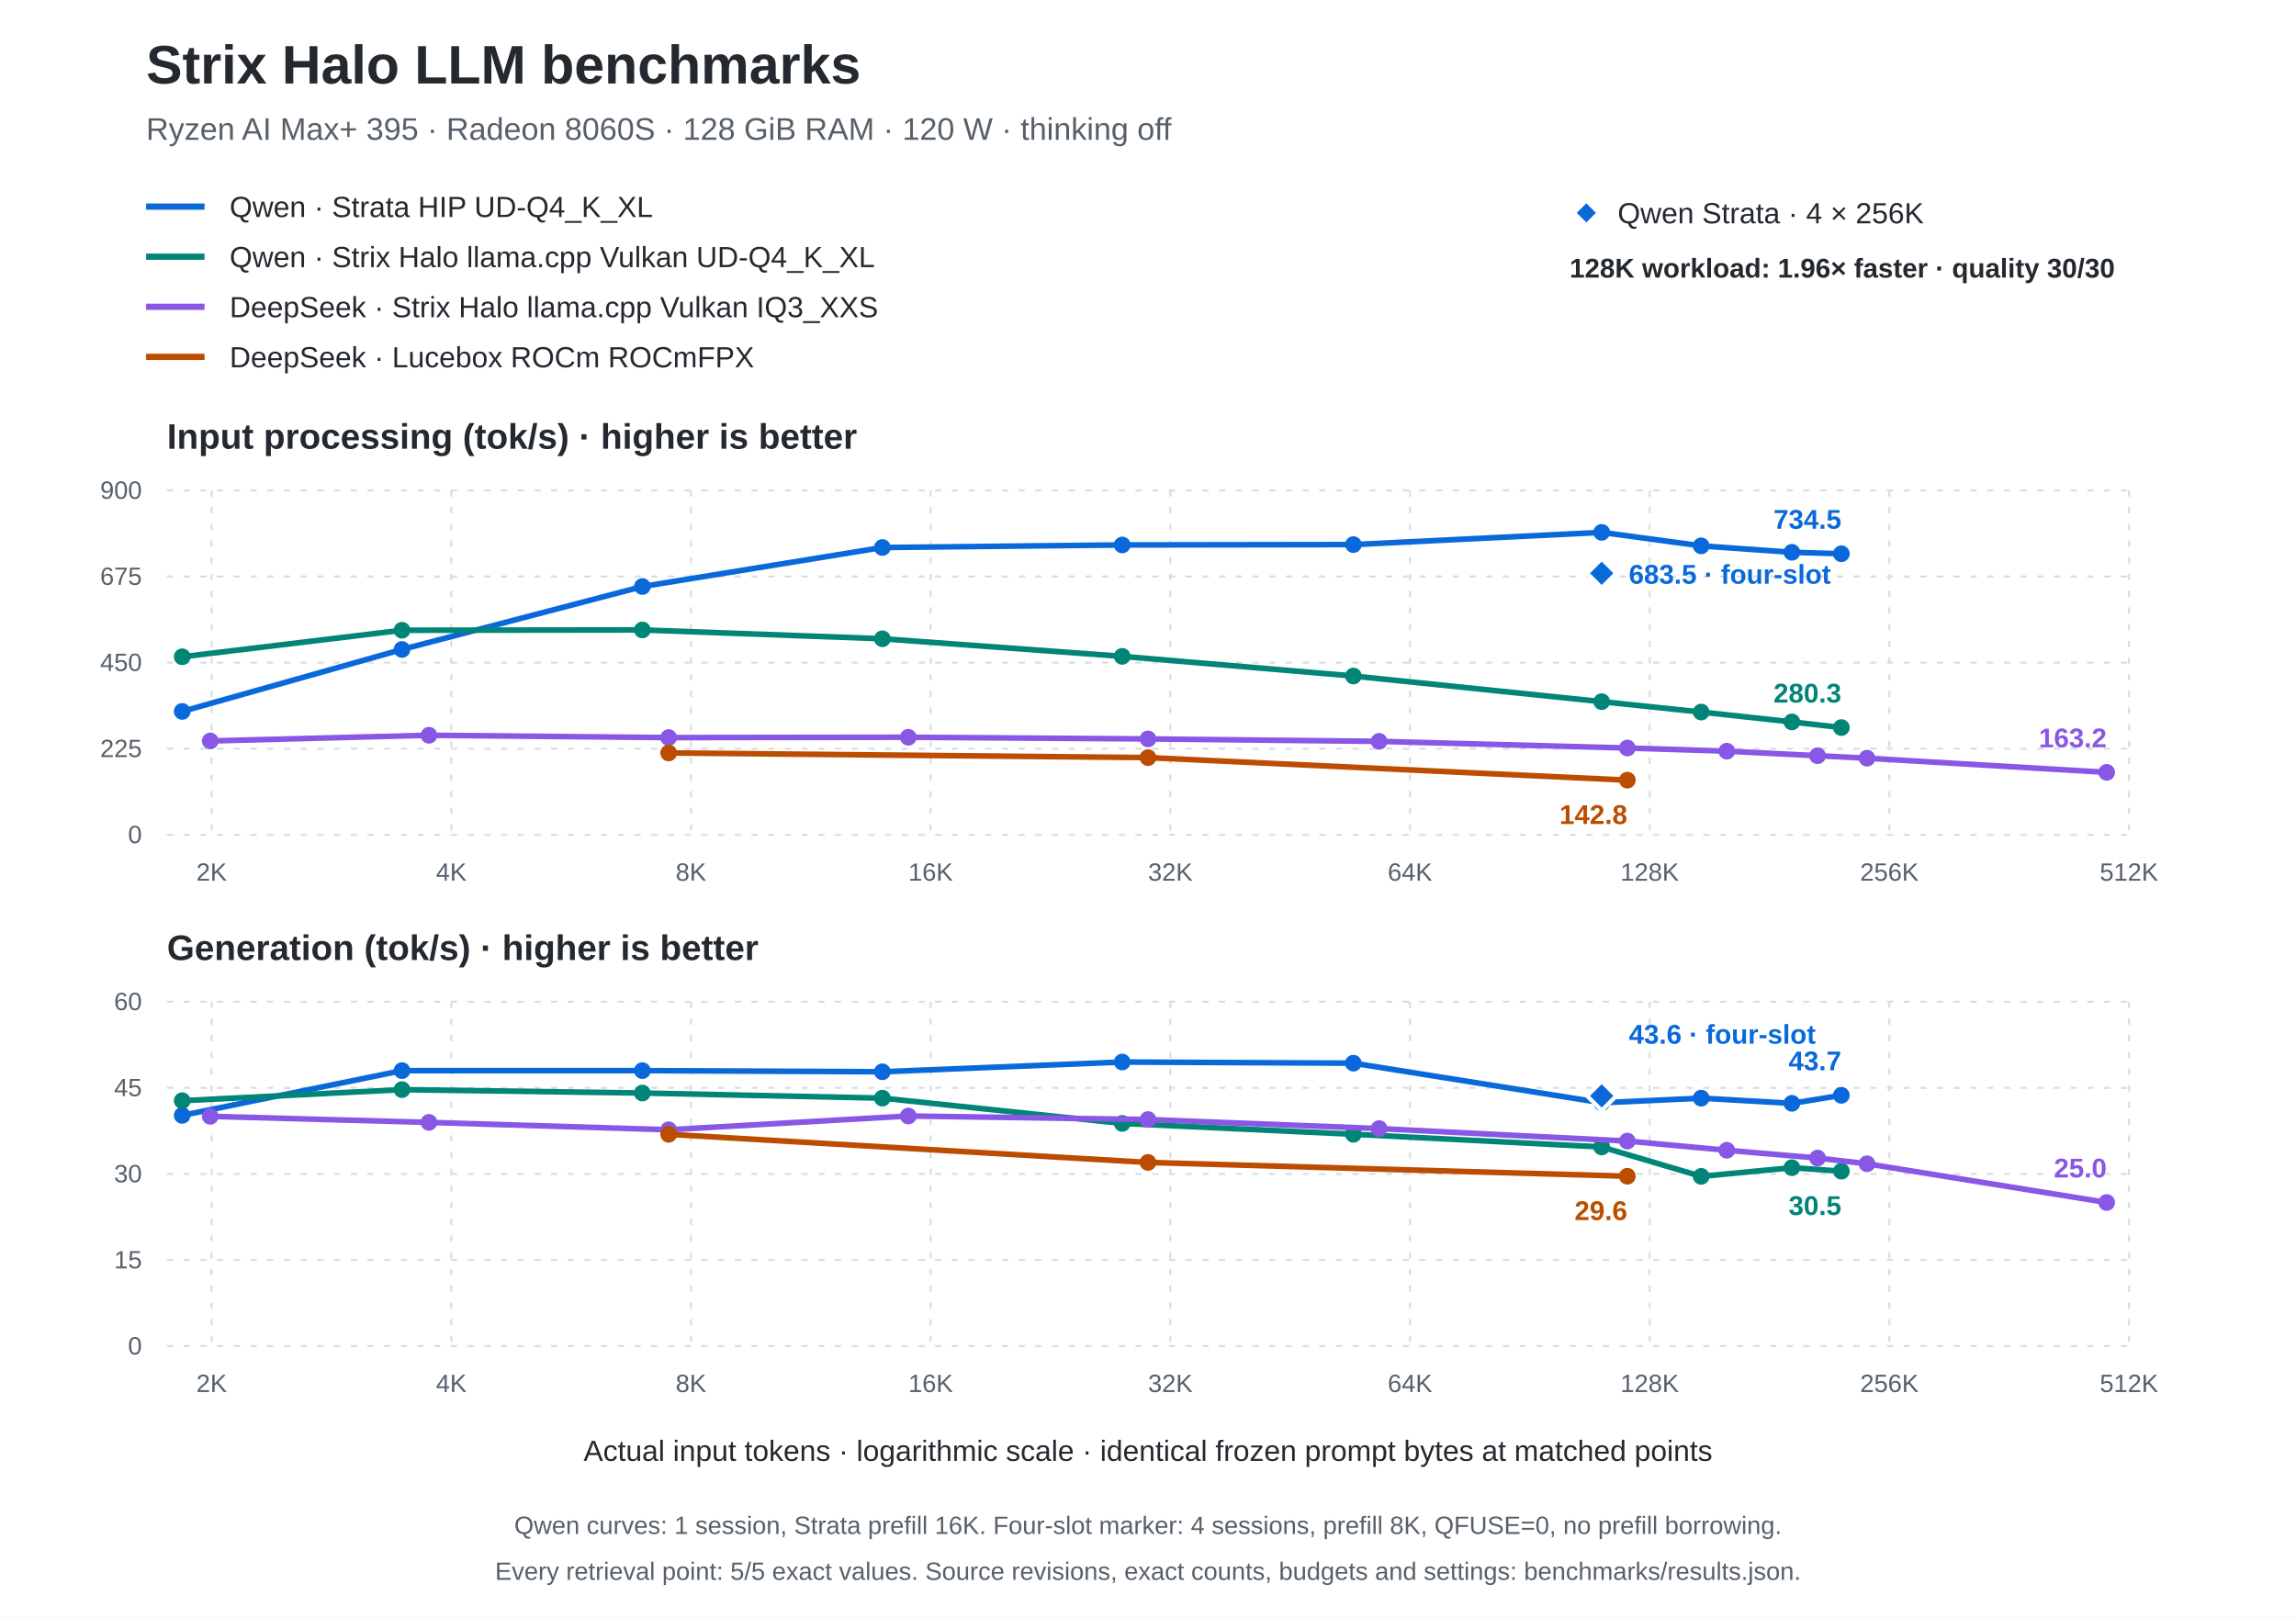
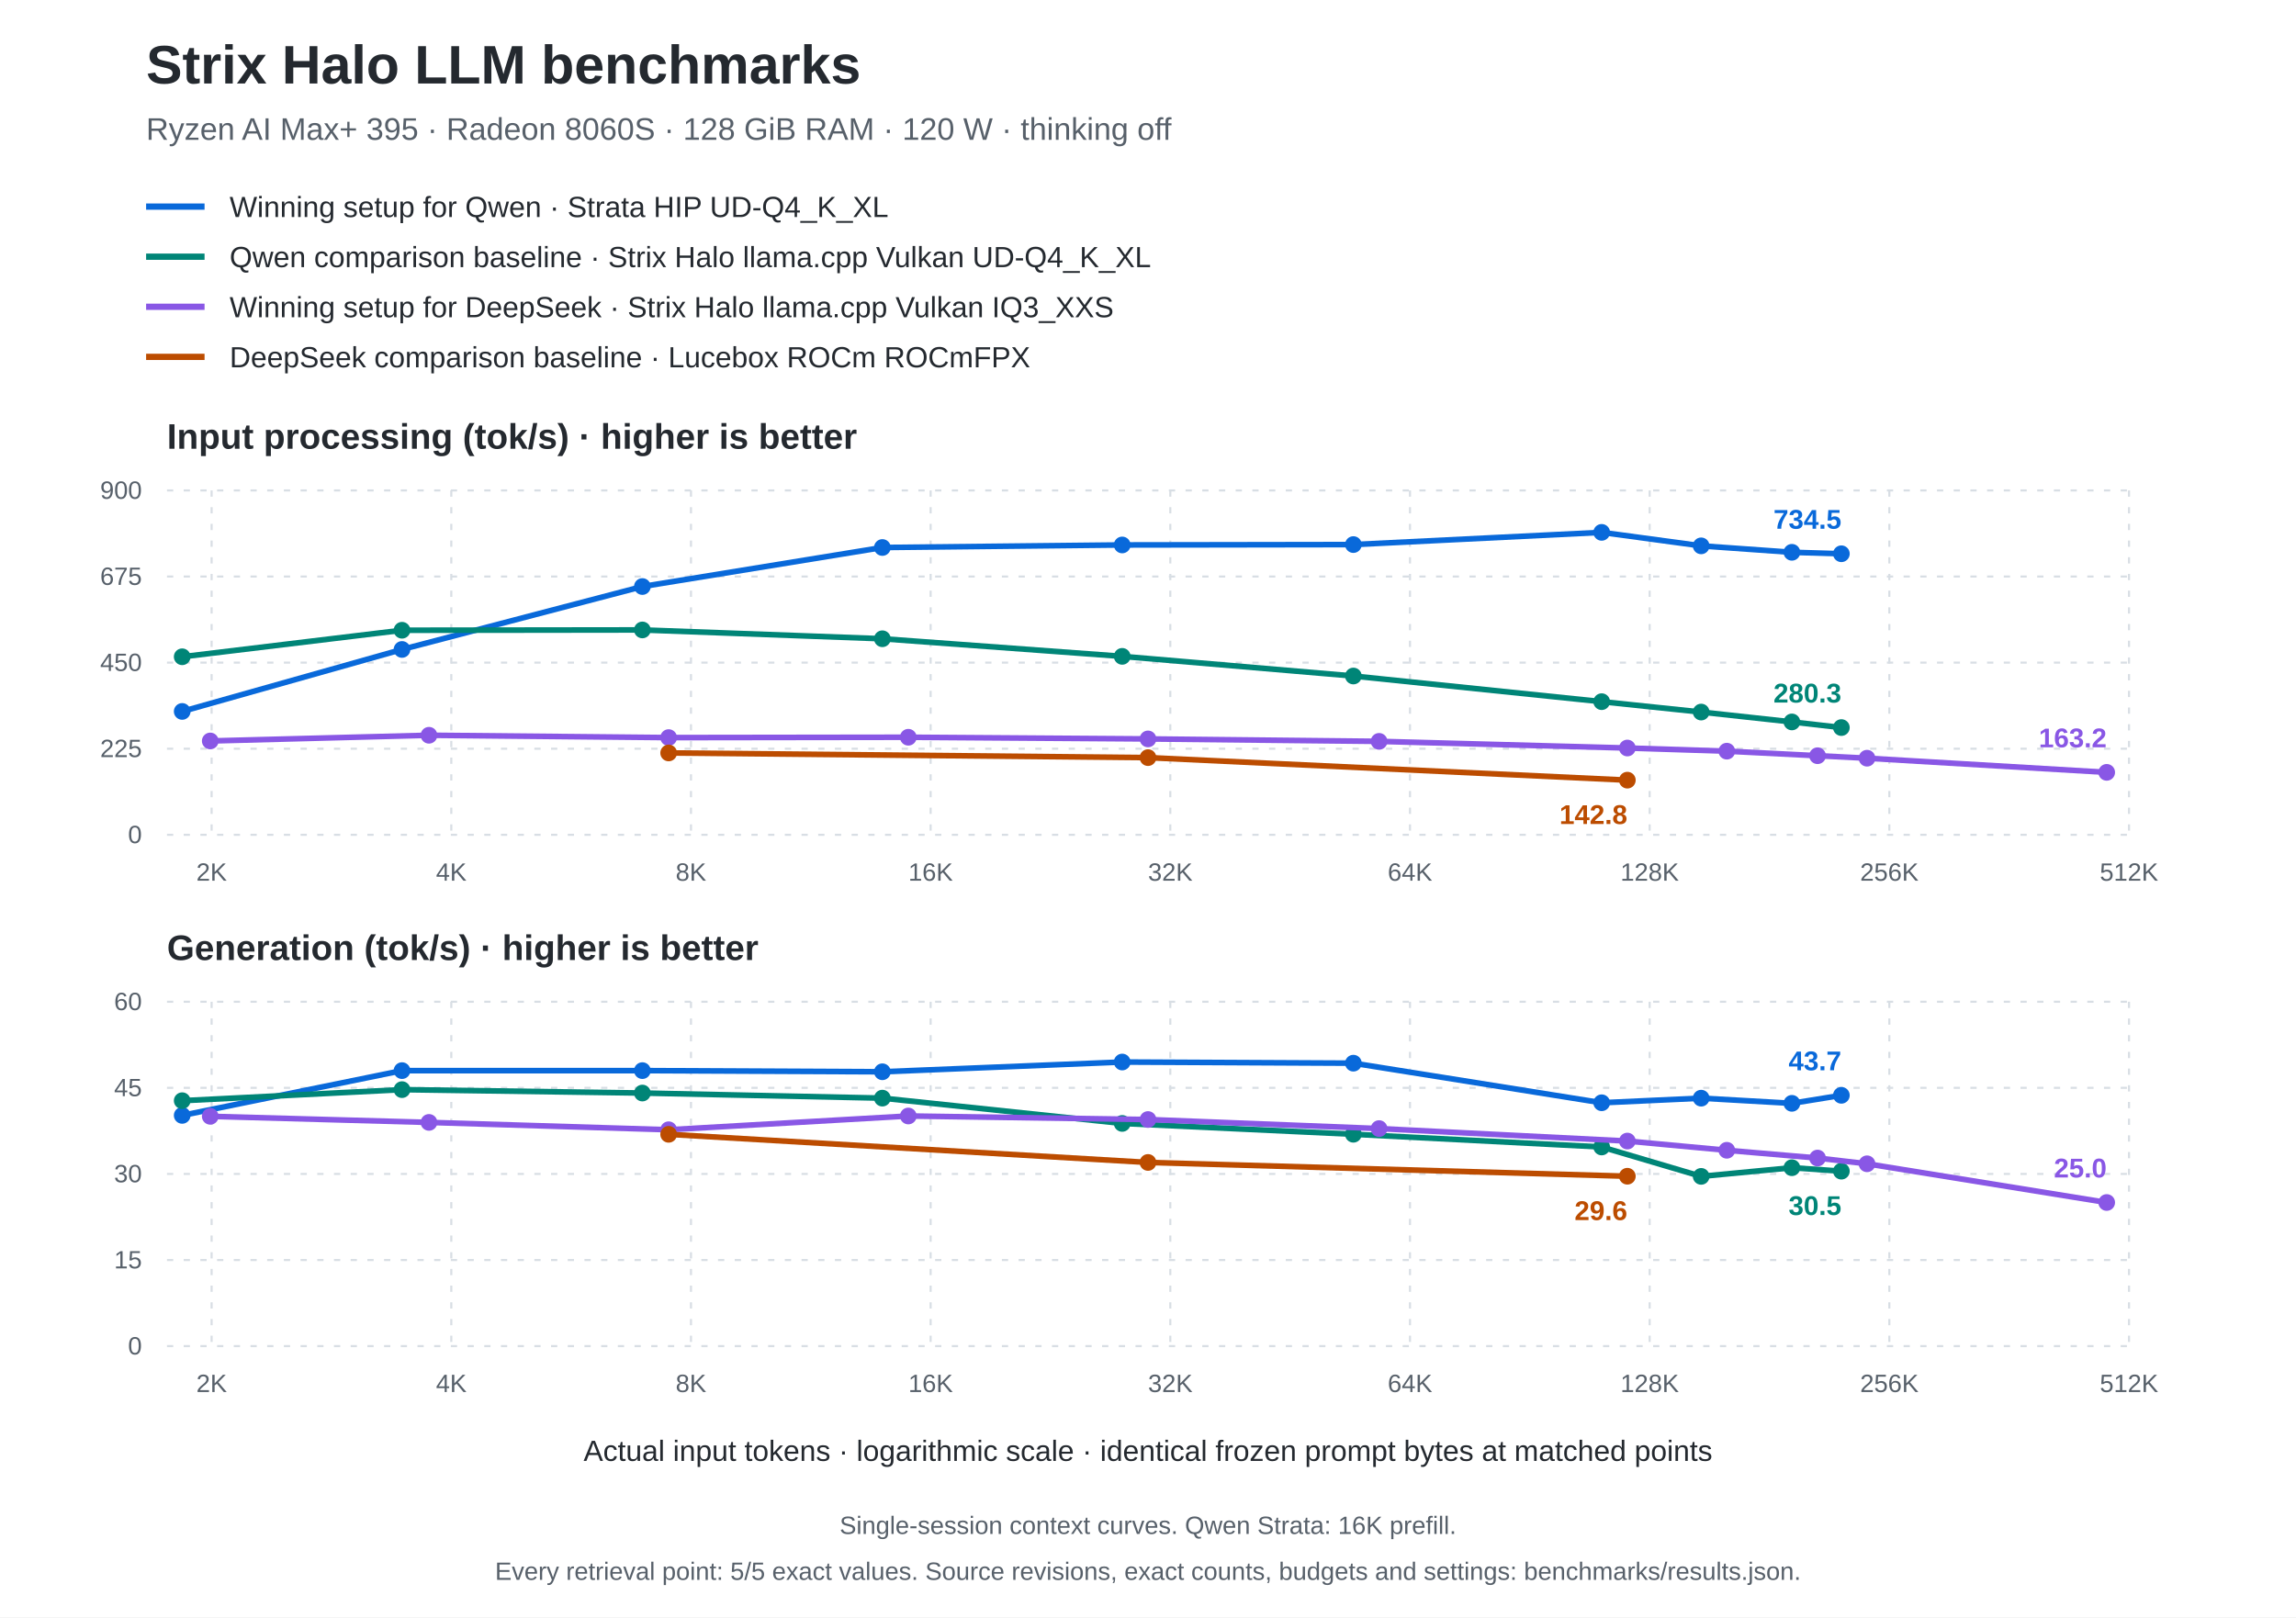
<svg xmlns="http://www.w3.org/2000/svg" viewBox="0 0 1100 775" role="img" aria-labelledby="title desc">
  <style>text{font-family:Arial,sans-serif;fill:#24292f}.title{font-size:26px;font-weight:700}.sub{font-size:15px;fill:#57606a}.label{font-size:14px}.tick{font-size:12px;fill:#57606a}.panel{font-size:17px;font-weight:700}.grid{stroke:#d8dee4;stroke-dasharray:3 5}.value{font-size:13px;font-weight:700}</style>
  <rect width="1100" height="775" fill="white" />
  <text x="70" y="40" class="title">Strix Halo LLM benchmarks</text>
  <text x="70" y="67" class="sub">Ryzen AI Max+ 395 · Radeon 8060S · 128 GiB RAM · 120 W · thinking off</text>
  <line x1="70" y1="99" x2="98" y2="99" stroke="#0969da" stroke-width="3" />
-   <text x="110" y="104" class="label">Qwen · Strata HIP UD-Q4_K_XL</text>
+   <text x="110" y="104" class="label">Winning setup for Qwen · Strata HIP UD-Q4_K_XL</text>
  <line x1="70" y1="123" x2="98" y2="123" stroke="#008577" stroke-width="3" />
-   <text x="110" y="128" class="label">Qwen · Strix Halo llama.cpp Vulkan UD-Q4_K_XL</text>
+   <text x="110" y="128" class="label">Qwen comparison baseline · Strix Halo llama.cpp Vulkan UD-Q4_K_XL</text>
  <line x1="70" y1="147" x2="98" y2="147" stroke="#8957e5" stroke-width="3" />
-   <text x="110" y="152" class="label">DeepSeek · Strix Halo llama.cpp Vulkan IQ3_XXS</text>
+   <text x="110" y="152" class="label">Winning setup for DeepSeek · Strix Halo llama.cpp Vulkan IQ3_XXS</text>
  <line x1="70" y1="171" x2="98" y2="171" stroke="#bc4c00" stroke-width="3" />
-   <text x="110" y="176" class="label">DeepSeek · Lucebox ROCm ROCmFPX</text>
-   <path d="M760 96 l6 6 -6 6 -6 -6 Z" fill="#0969da" stroke="white" stroke-width="2" />
-   <text x="775" y="107" class="label">Qwen Strata · 4 × 256K</text>
-   <text x="752" y="133" class="value">128K workload: 1.96× faster · quality 30/30</text>
+   <text x="110" y="176" class="label">DeepSeek comparison baseline · Lucebox ROCm ROCmFPX</text>
  <text x="80" y="215" class="panel">Input processing (tok/s) · higher is better</text>
  <line class="grid" x1="80" y1="400.00" x2="1020" y2="400.00" />
  <text class="tick" x="68" y="404.00" text-anchor="end">0</text>
  <line class="grid" x1="80" y1="358.75" x2="1020" y2="358.75" />
  <text class="tick" x="68" y="362.75" text-anchor="end">225</text>
  <line class="grid" x1="80" y1="317.50" x2="1020" y2="317.50" />
  <text class="tick" x="68" y="321.50" text-anchor="end">450</text>
  <line class="grid" x1="80" y1="276.25" x2="1020" y2="276.25" />
  <text class="tick" x="68" y="280.25" text-anchor="end">675</text>
  <line class="grid" x1="80" y1="235.00" x2="1020" y2="235.00" />
  <text class="tick" x="68" y="239.00" text-anchor="end">900</text>
  <line class="grid" x1="101.38" y1="235" x2="101.38" y2="400" />
  <text class="tick" x="101.38" y="422" text-anchor="middle">2K</text>
  <line class="grid" x1="216.21" y1="235" x2="216.21" y2="400" />
  <text class="tick" x="216.21" y="422" text-anchor="middle">4K</text>
  <line class="grid" x1="331.04" y1="235" x2="331.04" y2="400" />
  <text class="tick" x="331.04" y="422" text-anchor="middle">8K</text>
  <line class="grid" x1="445.86" y1="235" x2="445.86" y2="400" />
  <text class="tick" x="445.86" y="422" text-anchor="middle">16K</text>
  <line class="grid" x1="560.69" y1="235" x2="560.69" y2="400" />
  <text class="tick" x="560.69" y="422" text-anchor="middle">32K</text>
  <line class="grid" x1="675.52" y1="235" x2="675.52" y2="400" />
  <text class="tick" x="675.52" y="422" text-anchor="middle">64K</text>
  <line class="grid" x1="790.35" y1="235" x2="790.35" y2="400" />
  <text class="tick" x="790.35" y="422" text-anchor="middle">128K</text>
  <line class="grid" x1="905.17" y1="235" x2="905.17" y2="400" />
  <text class="tick" x="905.17" y="422" text-anchor="middle">256K</text>
  <line class="grid" x1="1020.00" y1="235" x2="1020.00" y2="400" />
  <text class="tick" x="1020.00" y="422" text-anchor="middle">512K</text>
  <path d="M87.29 340.89 L192.60 311.19 L307.76 281.04 L422.74 262.34 L537.64 261.12 L648.40 260.94 L767.36 255.09 L815.02 261.55 L858.49 264.64 L882.19 265.34" fill="none" stroke="#0969da" stroke-width="2.7" />
  <circle cx="87.29" cy="340.89" r="4" fill="#0969da" />
  <circle cx="192.60" cy="311.19" r="4" fill="#0969da" />
  <circle cx="307.76" cy="281.04" r="4" fill="#0969da" />
  <circle cx="422.74" cy="262.34" r="4" fill="#0969da" />
  <circle cx="537.64" cy="261.12" r="4" fill="#0969da" />
  <circle cx="648.40" cy="260.94" r="4" fill="#0969da" />
  <circle cx="767.36" cy="255.09" r="4" fill="#0969da" />
  <circle cx="815.02" cy="261.55" r="4" fill="#0969da" />
  <circle cx="858.49" cy="264.64" r="4" fill="#0969da" />
  <circle cx="882.19" cy="265.34" r="4" fill="#0969da" />
  <text class="value" x="882.19" y="253.34" text-anchor="end" style="fill:#0969da">734.5</text>
  <path d="M87.29 314.70 L192.60 301.99 L307.76 301.84 L422.74 306.07 L537.64 314.50 L648.40 323.92 L767.36 336.21 L815.02 341.19 L858.49 345.92 L882.19 348.62" fill="none" stroke="#008577" stroke-width="2.7" />
  <circle cx="87.29" cy="314.70" r="4" fill="#008577" />
  <circle cx="192.60" cy="301.99" r="4" fill="#008577" />
  <circle cx="307.76" cy="301.84" r="4" fill="#008577" />
  <circle cx="422.74" cy="306.07" r="4" fill="#008577" />
  <circle cx="537.64" cy="314.50" r="4" fill="#008577" />
  <circle cx="648.40" cy="323.92" r="4" fill="#008577" />
  <circle cx="767.36" cy="336.21" r="4" fill="#008577" />
  <circle cx="815.02" cy="341.19" r="4" fill="#008577" />
  <circle cx="858.49" cy="345.92" r="4" fill="#008577" />
  <circle cx="882.19" cy="348.62" r="4" fill="#008577" />
  <text class="value" x="882.19" y="336.62" text-anchor="end" style="fill:#008577">280.3</text>
  <path d="M100.73 355.04 L205.52 352.31 L320.35 353.42 L435.16 353.26 L550.00 354.06 L660.71 355.23 L779.65 358.42 L827.31 359.93 L870.78 362.11 L894.48 363.30 L1009.31 370.08" fill="none" stroke="#8957e5" stroke-width="2.7" />
  <circle cx="100.73" cy="355.04" r="4" fill="#8957e5" />
  <circle cx="205.52" cy="352.31" r="4" fill="#8957e5" />
  <circle cx="320.35" cy="353.42" r="4" fill="#8957e5" />
  <circle cx="435.16" cy="353.26" r="4" fill="#8957e5" />
  <circle cx="550.00" cy="354.06" r="4" fill="#8957e5" />
  <circle cx="660.71" cy="355.23" r="4" fill="#8957e5" />
  <circle cx="779.65" cy="358.42" r="4" fill="#8957e5" />
  <circle cx="827.31" cy="359.93" r="4" fill="#8957e5" />
  <circle cx="870.78" cy="362.11" r="4" fill="#8957e5" />
  <circle cx="894.48" cy="363.30" r="4" fill="#8957e5" />
  <circle cx="1009.31" cy="370.08" r="4" fill="#8957e5" />
  <text class="value" x="1009.31" y="358.08" text-anchor="end" style="fill:#8957e5">163.2</text>
  <path d="M320.35 360.78 L550.00 363.02 L779.65 373.82" fill="none" stroke="#bc4c00" stroke-width="2.7" />
  <circle cx="320.35" cy="360.78" r="4" fill="#bc4c00" />
  <circle cx="550.00" cy="363.02" r="4" fill="#bc4c00" />
  <circle cx="779.65" cy="373.82" r="4" fill="#bc4c00" />
  <text class="value" x="779.65" y="394.82" text-anchor="end" style="fill:#bc4c00">142.8</text>
-   <path d="M767.36 267.69 l7 7 -7 7 -7 -7 Z" fill="#0969da" stroke="white" stroke-width="2" />
-   <text class="value" x="780.36" y="279.69" style="fill:#0969da">683.5 · four-slot</text>
  <text x="80" y="460" class="panel">Generation (tok/s) · higher is better</text>
  <line class="grid" x1="80" y1="645.00" x2="1020" y2="645.00" />
  <text class="tick" x="68" y="649.00" text-anchor="end">0</text>
  <line class="grid" x1="80" y1="603.75" x2="1020" y2="603.75" />
  <text class="tick" x="68" y="607.75" text-anchor="end">15</text>
  <line class="grid" x1="80" y1="562.50" x2="1020" y2="562.50" />
  <text class="tick" x="68" y="566.50" text-anchor="end">30</text>
  <line class="grid" x1="80" y1="521.25" x2="1020" y2="521.25" />
  <text class="tick" x="68" y="525.25" text-anchor="end">45</text>
  <line class="grid" x1="80" y1="480.00" x2="1020" y2="480.00" />
  <text class="tick" x="68" y="484.00" text-anchor="end">60</text>
  <line class="grid" x1="101.38" y1="480" x2="101.38" y2="645" />
  <text class="tick" x="101.38" y="667" text-anchor="middle">2K</text>
  <line class="grid" x1="216.21" y1="480" x2="216.21" y2="645" />
  <text class="tick" x="216.21" y="667" text-anchor="middle">4K</text>
  <line class="grid" x1="331.04" y1="480" x2="331.04" y2="645" />
  <text class="tick" x="331.04" y="667" text-anchor="middle">8K</text>
  <line class="grid" x1="445.86" y1="480" x2="445.86" y2="645" />
  <text class="tick" x="445.86" y="667" text-anchor="middle">16K</text>
  <line class="grid" x1="560.69" y1="480" x2="560.69" y2="645" />
  <text class="tick" x="560.69" y="667" text-anchor="middle">32K</text>
  <line class="grid" x1="675.52" y1="480" x2="675.52" y2="645" />
  <text class="tick" x="675.52" y="667" text-anchor="middle">64K</text>
  <line class="grid" x1="790.35" y1="480" x2="790.35" y2="645" />
  <text class="tick" x="790.35" y="667" text-anchor="middle">128K</text>
  <line class="grid" x1="905.17" y1="480" x2="905.17" y2="645" />
  <text class="tick" x="905.17" y="667" text-anchor="middle">256K</text>
  <line class="grid" x1="1020.00" y1="480" x2="1020.00" y2="645" />
  <text class="tick" x="1020.00" y="667" text-anchor="middle">512K</text>
  <path d="M87.29 534.45 L192.60 513.00 L307.76 513.00 L422.74 513.55 L537.64 508.88 L648.40 509.43 L767.36 528.40 L815.02 526.20 L858.49 528.67 L882.19 524.83" fill="none" stroke="#0969da" stroke-width="2.7" />
  <circle cx="87.29" cy="534.45" r="4" fill="#0969da" />
  <circle cx="192.60" cy="513.00" r="4" fill="#0969da" />
  <circle cx="307.76" cy="513.00" r="4" fill="#0969da" />
  <circle cx="422.74" cy="513.55" r="4" fill="#0969da" />
  <circle cx="537.64" cy="508.88" r="4" fill="#0969da" />
  <circle cx="648.40" cy="509.43" r="4" fill="#0969da" />
  <circle cx="767.36" cy="528.40" r="4" fill="#0969da" />
  <circle cx="815.02" cy="526.20" r="4" fill="#0969da" />
  <circle cx="858.49" cy="528.67" r="4" fill="#0969da" />
  <circle cx="882.19" cy="524.83" r="4" fill="#0969da" />
  <text class="value" x="882.19" y="512.83" text-anchor="end" style="fill:#0969da">43.7</text>
  <path d="M87.29 527.41 L192.60 522.11 L307.76 523.74 L422.74 526.18 L537.64 538.30 L648.40 543.49 L767.36 549.59 L815.02 563.67 L858.49 559.52 L882.19 561.18" fill="none" stroke="#008577" stroke-width="2.7" />
  <circle cx="87.29" cy="527.41" r="4" fill="#008577" />
  <circle cx="192.60" cy="522.11" r="4" fill="#008577" />
  <circle cx="307.76" cy="523.74" r="4" fill="#008577" />
  <circle cx="422.74" cy="526.18" r="4" fill="#008577" />
  <circle cx="537.64" cy="538.30" r="4" fill="#008577" />
  <circle cx="648.40" cy="543.49" r="4" fill="#008577" />
  <circle cx="767.36" cy="549.59" r="4" fill="#008577" />
  <circle cx="815.02" cy="563.67" r="4" fill="#008577" />
  <circle cx="858.49" cy="559.52" r="4" fill="#008577" />
  <circle cx="882.19" cy="561.18" r="4" fill="#008577" />
  <text class="value" x="882.19" y="582.18" text-anchor="end" style="fill:#008577">30.5</text>
  <path d="M100.73 534.90 L205.52 537.81 L320.35 541.33 L435.16 534.74 L550.00 536.43 L660.71 540.77 L779.65 546.75 L827.31 551.17 L870.78 554.89 L894.48 557.64 L1009.31 576.19" fill="none" stroke="#8957e5" stroke-width="2.7" />
  <circle cx="100.73" cy="534.90" r="4" fill="#8957e5" />
  <circle cx="205.52" cy="537.81" r="4" fill="#8957e5" />
  <circle cx="320.35" cy="541.33" r="4" fill="#8957e5" />
  <circle cx="435.16" cy="534.74" r="4" fill="#8957e5" />
  <circle cx="550.00" cy="536.43" r="4" fill="#8957e5" />
  <circle cx="660.71" cy="540.77" r="4" fill="#8957e5" />
  <circle cx="779.65" cy="546.75" r="4" fill="#8957e5" />
  <circle cx="827.31" cy="551.17" r="4" fill="#8957e5" />
  <circle cx="870.78" cy="554.89" r="4" fill="#8957e5" />
  <circle cx="894.48" cy="557.64" r="4" fill="#8957e5" />
  <circle cx="1009.31" cy="576.19" r="4" fill="#8957e5" />
  <text class="value" x="1009.31" y="564.19" text-anchor="end" style="fill:#8957e5">25.0</text>
  <path d="M320.35 543.52 L550.00 557.00 L779.65 563.60" fill="none" stroke="#bc4c00" stroke-width="2.7" />
  <circle cx="320.35" cy="543.52" r="4" fill="#bc4c00" />
  <circle cx="550.00" cy="557.00" r="4" fill="#bc4c00" />
  <circle cx="779.65" cy="563.60" r="4" fill="#bc4c00" />
  <text class="value" x="779.65" y="584.60" text-anchor="end" style="fill:#bc4c00">29.6</text>
-   <path d="M767.36 518.10 l7 7 -7 7 -7 -7 Z" fill="#0969da" stroke="white" stroke-width="2" />
-   <text class="value" x="780.36" y="500.10" style="fill:#0969da">43.6 · four-slot</text>
  <text x="550" y="700" text-anchor="middle" class="label">Actual input tokens · logarithmic scale · identical frozen prompt bytes at matched points</text>
-   <text x="550" y="735" text-anchor="middle" class="tick">Qwen curves: 1 session, Strata prefill 16K. Four-slot marker: 4 sessions, prefill 8K, QFUSE=0, no prefill borrowing.</text>
+   <text x="550" y="735" text-anchor="middle" class="tick">Single-session context curves. Qwen Strata: 16K prefill.</text>
  <text x="550" y="757" text-anchor="middle" class="tick">Every retrieval point: 5/5 exact values. Source revisions, exact counts, budgets and settings: benchmarks/results.json.</text>
</svg>
